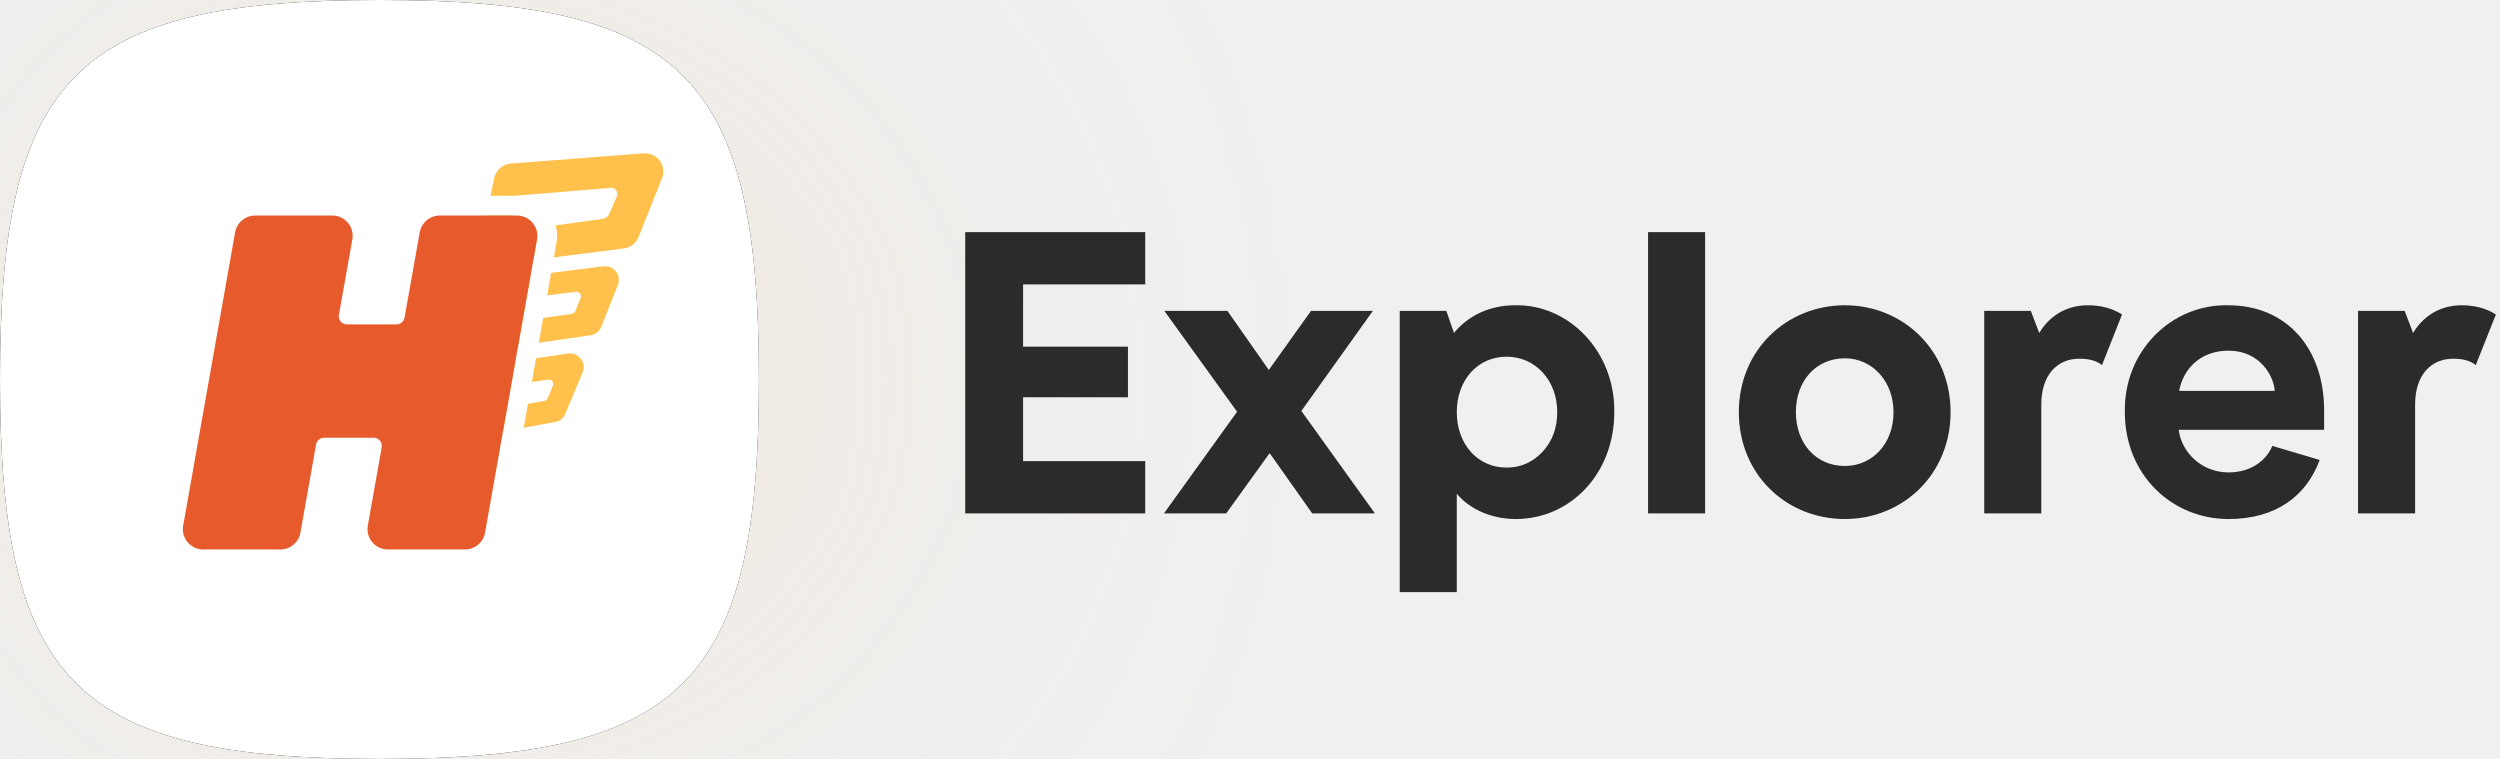
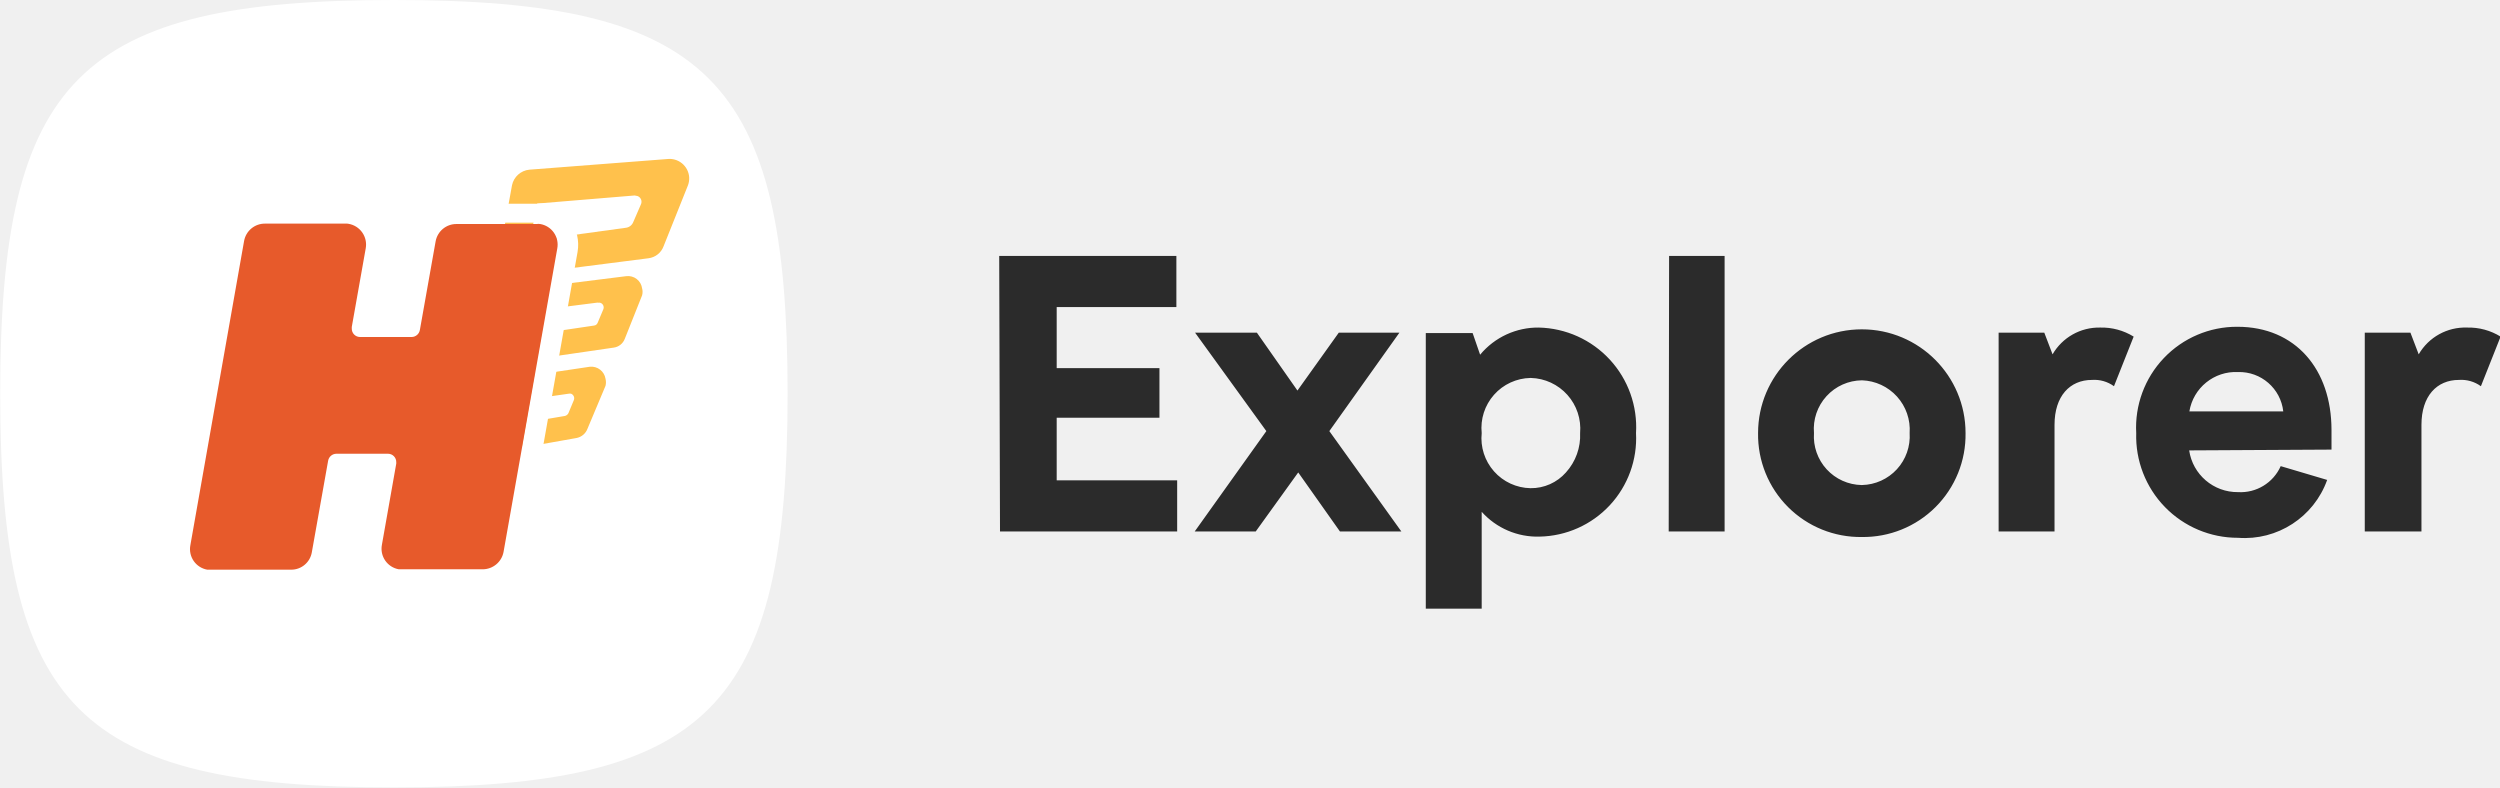
- <svg xmlns="http://www.w3.org/2000/svg" width="112" height="34" viewBox="0 0 112 34" fill="none">
-   <g clip-path="url(#clip0)">
-     <g filter="url(#filter0_d)">
-       <path d="M0 17C0 30.6 3.4 34 17 34C30.6 34 34 30.6 34 17C34 3.4 30.6 0 17 0C3.4 0 0 3.4 0 17Z" fill="black" />
+ <svg xmlns="http://www.w3.org/2000/svg" width="127" height="40" viewBox="0 0 126.98 40">
+   <defs>
+     <style>.cls-1{fill:#fff;}.cls-2{fill:#ffa600;opacity:0.7;isolation:isolate;}.cls-3{fill:#e75a2b;}.cls-4{fill:#2b2b2b;}</style>
+   </defs>
+   <g id="Layer_2" data-name="Layer 2">
+     <g id="Layer_1-2" data-name="Layer 1">
+       <path class="cls-1" d="M0,20C0,36,4,40,20,40s20-4,20-20S36,0,20,0,0,4,0,20Z" />
+       <path class="cls-2" d="M30.75,19.24a.73.73,0,0,1,0,.36l-.92,2.19a.74.74,0,0,1-.55.46l-2.59.46a.72.72,0,0,1-.84-.58,1.13,1.13,0,0,1,0-.26l.42-2.2a.72.72,0,0,1,.6-.58l3.09-.46A.73.73,0,0,1,30.75,19.24ZM28.88,20l-1.32.19a.25.25,0,0,0-.2.19l-.12.67a.23.23,0,0,0,.19.28.11.11,0,0,0,.08,0l1.18-.2a.27.27,0,0,0,.18-.15l.27-.65A.25.25,0,0,0,29,20,.28.28,0,0,0,28.88,20Zm3.73-5.35a.69.69,0,0,1,0,.35l-.88,2.21a.7.7,0,0,1-.57.45l-3.57.52a.73.73,0,0,1-.82-.61.65.65,0,0,1,0-.24l.41-2.22a.72.72,0,0,1,.62-.58l4-.5A.72.72,0,0,1,32.61,14.66Zm-2.25.72L28,15.67a.23.23,0,0,0-.2.19l-.14.72a.25.25,0,0,0,.19.28H28l2.16-.32a.22.22,0,0,0,.19-.14l.29-.69a.25.25,0,0,0-.13-.32A.25.25,0,0,0,30.36,15.38ZM35,9a1,1,0,0,1-.06.41l-1.24,3.1a.94.94,0,0,1-.77.61l-6.49.83a1,1,0,0,1-1.06-1.12L26,9.41a1,1,0,0,1,.88-.79l7-.54A1,1,0,0,1,35,9Zm-2.77.93-4.95.41-.37,1.9,4.88-.67a.46.46,0,0,0,.37-.29l.39-.9a.31.31,0,0,0-.17-.42Z" />
+       <path class="cls-1" d="M17.52,10.32H13.45a2.11,2.11,0,0,0-2.08,1.74L8.63,27.52A2.12,2.12,0,0,0,10.34,30l.37,0h4.1a2.11,2.11,0,0,0,2-1.74l.74-4.15H19l-.61,3.41A2.12,2.12,0,0,0,20.07,30l.37,0h4.07a2.1,2.1,0,0,0,2.08-1.74L29.33,12.8a2.12,2.12,0,0,0-1.71-2.45,2.31,2.31,0,0,0-.37,0h-4.1a2.11,2.11,0,0,0-2,1.74l-.71,4H19l.58-3.26a2.12,2.12,0,0,0-1.71-2.45A2.31,2.31,0,0,0,17.52,10.32Zm0,1,.19,0a1.08,1.08,0,0,1,.87,1.22v0l-.71,4v.07a.43.43,0,0,0,.41.43H20.9a.43.43,0,0,0,.42-.34h0l.8-4.51a1.08,1.08,0,0,1,1-.88h4.09l.19,0a1.07,1.07,0,0,1,.87,1.22v0L25.57,28.08a1.08,1.08,0,0,1-1,.88H20.44l-.18,0a1.06,1.06,0,0,1-.87-1.22v0l.73-4.12s0,0,0-.08a.44.44,0,0,0-.42-.43H17.08a.44.44,0,0,0-.42.34v0l-.82,4.65a1.08,1.08,0,0,1-1,.88H10.71l-.18,0a1.07,1.07,0,0,1-.88-1.22v0l2.73-15.46a1.08,1.08,0,0,1,1-.88h4.09Z" />
+       <path class="cls-3" d="M17.52,11.36H13.45a1.07,1.07,0,0,0-1.06.88L9.66,27.7a1.06,1.06,0,0,0,.86,1.24l.19,0h4.07a1.06,1.06,0,0,0,1.05-.88l.83-4.66a.43.43,0,0,1,.42-.35H19.7a.42.42,0,0,1,.42.43v.07l-.73,4.13a1.06,1.06,0,0,0,.86,1.24l.19,0h4.07a1.08,1.08,0,0,0,1.06-.88L28.3,12.62a1.06,1.06,0,0,0-.87-1.24.55.55,0,0,0-.18,0H23.18a1.07,1.07,0,0,0-1.06.88l-.8,4.5a.43.43,0,0,1-.42.36H18.28a.42.42,0,0,1-.42-.43v-.08l.71-4a1.07,1.07,0,0,0-.87-1.24A.55.55,0,0,0,17.52,11.36Z" />
+       <path class="cls-4" d="M50.79,27h9V24.4H53.67V21.22h5.22V18.7H53.67V15.6h6.08V13h-9Zm20.39,0-3.66-5.1,3.56-5H68l-2.1,2.94-2.06-2.94H60.7l3.62,5L60.68,27h3.1l2.16-3,2.12,3Zm7-10.36a3.82,3.82,0,0,0-3,1.38l-.38-1.1H72.42v14h2.84V26a3.8,3.8,0,0,0,2.94,1.26A5,5,0,0,0,83.1,22,5.06,5.06,0,0,0,78.16,16.64Zm-.42,2.56A2.58,2.58,0,0,1,80.26,22a2.79,2.79,0,0,1-.72,2,2.36,2.36,0,0,1-1.8.8A2.54,2.54,0,0,1,75.26,22,2.54,2.54,0,0,1,77.74,19.2Zm7,7.8h2.84V13H84.78Zm9.8.28A5.2,5.2,0,0,0,99.84,22,5.27,5.27,0,1,0,89.3,22,5.2,5.2,0,0,0,94.58,27.28Zm0-2.64A2.47,2.47,0,0,1,92.14,22a2.47,2.47,0,0,1,2.44-2.68A2.51,2.51,0,0,1,97,22,2.48,2.48,0,0,1,94.58,24.64ZM101.52,27h2.84V21.58c0-1.46.78-2.28,1.9-2.28a1.7,1.7,0,0,1,1.12.32l1-2.52a3.08,3.08,0,0,0-1.7-.46A2.73,2.73,0,0,0,104.26,18l-.42-1.1h-2.32Zm16.91-4.16v-1c0-3.08-1.83-5.24-4.78-5.24A5.12,5.12,0,0,0,108.51,22a5.16,5.16,0,0,0,5.17,5.32,4.45,4.45,0,0,0,4.53-2.94l-2.36-.7A2.23,2.23,0,0,1,113.68,25a2.48,2.48,0,0,1-2.48-2.12Zm-7.22-1.94a2.39,2.39,0,0,1,2.47-2,2.25,2.25,0,0,1,2.3,2Zm8.91,6.1H123V21.58c0-1.46.78-2.28,1.9-2.28a1.7,1.7,0,0,1,1.12.32l1-2.52a3.08,3.08,0,0,0-1.7-.46A2.73,2.73,0,0,0,122.86,18l-.42-1.1h-2.32Z" />
    </g>
-     <path d="M0 17C0 30.6 3.4 34 17 34C30.6 34 34 30.6 34 17C34 3.4 30.6 0 17 0C3.4 0 0 3.4 0 17Z" fill="white" />
-     <path opacity="0.7" d="M26.142 16.353C26.158 16.457 26.146 16.563 26.109 16.662L25.332 18.524C25.255 18.726 25.078 18.872 24.866 18.909L22.659 19.302C22.326 19.361 22.008 19.14 21.949 18.807C21.936 18.734 21.936 18.659 21.95 18.586L22.302 16.718C22.35 16.462 22.555 16.265 22.812 16.226L25.445 15.839C25.779 15.788 26.091 16.018 26.142 16.353ZM24.55 17.005L23.429 17.171C23.343 17.183 23.274 17.249 23.258 17.335L23.151 17.904C23.13 18.014 23.203 18.121 23.314 18.142C23.338 18.146 23.363 18.146 23.387 18.142L24.384 17.965C24.452 17.953 24.51 17.907 24.537 17.842L24.768 17.285C24.811 17.181 24.762 17.061 24.658 17.018C24.623 17.004 24.586 16.999 24.55 17.005ZM27.72 12.463C27.733 12.562 27.721 12.663 27.685 12.756L26.936 14.634C26.857 14.842 26.671 14.991 26.45 15.022L23.415 15.46C23.08 15.507 22.77 15.275 22.722 14.94C22.712 14.874 22.714 14.806 22.726 14.74L23.082 12.853C23.131 12.591 23.344 12.392 23.608 12.359L27.037 11.931C27.372 11.889 27.678 12.127 27.72 12.463ZM25.802 13.071L23.838 13.316C23.75 13.327 23.679 13.393 23.662 13.48L23.548 14.088C23.527 14.199 23.6 14.306 23.711 14.327C23.733 14.331 23.755 14.331 23.778 14.328L25.613 14.063C25.684 14.052 25.745 14.005 25.772 13.939L26.015 13.351C26.058 13.247 26.009 13.128 25.905 13.085C25.872 13.071 25.837 13.066 25.802 13.071ZM29.715 7.621C29.724 7.742 29.706 7.862 29.663 7.975L28.612 10.61C28.505 10.891 28.251 11.091 27.953 11.129L22.444 11.834C21.996 11.892 21.587 11.575 21.53 11.128C21.519 11.047 21.521 10.964 21.535 10.883L22.136 8.001C22.201 7.634 22.506 7.357 22.878 7.328L28.838 6.87C29.288 6.836 29.68 7.172 29.715 7.621ZM27.362 8.416L23.152 8.763L22.838 10.379L26.986 9.807C27.128 9.787 27.249 9.695 27.305 9.563L27.635 8.794C27.694 8.656 27.63 8.496 27.492 8.437C27.451 8.419 27.407 8.412 27.362 8.416Z" fill="#FFA600" />
-     <path d="M14.891 8.772H11.431C10.561 8.772 9.816 9.397 9.664 10.254L7.338 23.393C7.166 24.369 7.817 25.3 8.793 25.473C8.896 25.491 9.001 25.5 9.105 25.5H12.565L12.591 25.5C13.45 25.488 14.181 24.867 14.331 24.019L14.957 20.495H16.124L15.61 23.392C15.437 24.368 16.087 25.299 17.063 25.472C17.167 25.491 17.272 25.5 17.377 25.5H20.836C21.706 25.5 22.451 24.875 22.603 24.018L24.929 10.879C25.102 9.903 24.451 8.972 23.475 8.799C23.372 8.781 23.267 8.772 23.162 8.772H19.703L19.677 8.772C18.819 8.784 18.087 9.404 17.936 10.251L17.33 13.65H16.164L16.657 10.882C16.831 9.906 16.181 8.974 15.206 8.8C15.102 8.781 14.996 8.772 14.891 8.772ZM14.891 9.656C14.944 9.656 14.998 9.661 15.051 9.67C15.541 9.758 15.869 10.222 15.79 10.711L15.787 10.726L15.184 14.106C15.181 14.127 15.179 14.148 15.179 14.17C15.179 14.367 15.337 14.529 15.533 14.534L15.543 14.534H17.766C17.939 14.534 18.088 14.412 18.122 14.243L18.124 14.234L18.807 10.407C18.883 9.977 19.254 9.662 19.69 9.656H19.703H23.162C23.215 9.656 23.268 9.661 23.321 9.67C23.811 9.757 24.14 10.221 24.061 10.71L24.058 10.725L21.733 23.864C21.656 24.295 21.285 24.61 20.849 24.616H20.836H17.377C17.323 24.616 17.27 24.611 17.218 24.602C16.727 24.515 16.399 24.051 16.478 23.561L16.48 23.547L17.102 20.039C17.106 20.018 17.108 19.997 17.108 19.975C17.108 19.777 16.95 19.616 16.754 19.611L16.744 19.611H14.521C14.348 19.611 14.199 19.733 14.164 19.902L14.162 19.912L13.461 23.865C13.385 24.295 13.014 24.61 12.578 24.616H12.565H9.105C9.052 24.616 8.999 24.611 8.947 24.602C8.457 24.515 8.128 24.051 8.206 23.562L8.209 23.547L10.535 10.408C10.611 9.977 10.982 9.662 11.418 9.656H11.431H14.891Z" fill="white" />
-     <path d="M14.889 9.656H11.429C10.988 9.656 10.61 9.973 10.533 10.408L8.207 23.547C8.119 24.042 8.45 24.514 8.945 24.602C8.997 24.611 9.05 24.616 9.103 24.616H12.563C13.004 24.616 13.382 24.299 13.459 23.865L14.16 19.912C14.191 19.738 14.342 19.611 14.519 19.611H16.742C16.943 19.611 17.106 19.774 17.106 19.975C17.106 19.997 17.104 20.018 17.101 20.039L16.478 23.547C16.391 24.042 16.721 24.514 17.216 24.602C17.268 24.611 17.322 24.616 17.375 24.616H20.834C21.276 24.616 21.654 24.299 21.731 23.864L24.057 10.725C24.144 10.23 23.814 9.758 23.319 9.67C23.267 9.661 23.213 9.656 23.16 9.656H19.701C19.26 9.656 18.882 9.972 18.805 10.407L18.122 14.234C18.091 14.407 17.94 14.534 17.764 14.534H15.541C15.34 14.534 15.177 14.371 15.177 14.17C15.177 14.148 15.179 14.127 15.183 14.106L15.785 10.726C15.874 10.231 15.544 9.758 15.049 9.67C14.996 9.661 14.943 9.656 14.889 9.656Z" fill="#E75A2B" />
-     <path d="M43.242 23H51.306V20.66H45.834V17.798H50.532V15.53H45.834V12.74H51.306V10.4H43.242V23ZM61.596 23L58.301 18.41L61.505 13.928H58.733L56.843 16.574L54.989 13.928H52.163L55.422 18.446L52.145 23H54.935L56.88 20.3L58.788 23H61.596ZM67.874 13.676C66.578 13.676 65.66 14.27 65.138 14.918L64.796 13.928H62.708V26.528H65.264V22.118C65.75 22.712 66.686 23.252 67.91 23.252C70.34 23.252 72.32 21.236 72.32 18.464C72.356 15.728 70.268 13.622 67.874 13.676ZM67.496 15.98C68.774 15.98 69.764 17.024 69.764 18.464C69.764 19.166 69.548 19.76 69.116 20.228C68.666 20.714 68.126 20.948 67.496 20.948C66.2 20.948 65.264 19.904 65.264 18.464C65.264 17.024 66.2 15.98 67.496 15.98ZM73.833 23H76.389V10.4H73.833V23ZM82.652 23.252C85.244 23.252 87.386 21.254 87.386 18.464C87.386 15.674 85.244 13.676 82.652 13.676C80.042 13.676 77.9 15.674 77.9 18.464C77.9 21.254 80.024 23.252 82.652 23.252ZM82.652 20.876C81.374 20.876 80.456 19.886 80.456 18.464C80.456 17.042 81.374 16.052 82.652 16.052C83.876 16.052 84.83 17.078 84.83 18.464C84.83 19.886 83.876 20.876 82.652 20.876ZM88.894 23H91.45V18.122C91.45 16.808 92.151 16.07 93.159 16.07C93.591 16.07 93.933 16.16 94.168 16.358L95.067 14.09C94.653 13.82 94.132 13.676 93.537 13.676C92.511 13.676 91.773 14.216 91.359 14.918L90.981 13.928H88.894V23ZM104.121 19.256V18.392C104.121 15.62 102.465 13.676 99.819 13.676C97.281 13.622 95.139 15.728 95.193 18.464C95.193 21.29 97.317 23.252 99.837 23.252C101.979 23.252 103.329 22.208 103.923 20.606L101.799 19.976C101.565 20.57 100.899 21.164 99.837 21.164C98.631 21.164 97.731 20.264 97.605 19.256H104.121ZM97.623 17.51C97.821 16.502 98.595 15.71 99.837 15.71C101.259 15.71 101.871 16.862 101.907 17.51H97.623ZM105.641 23H108.197V18.122C108.197 16.808 108.899 16.07 109.907 16.07C110.339 16.07 110.681 16.16 110.915 16.358L111.815 14.09C111.401 13.82 110.879 13.676 110.285 13.676C109.259 13.676 108.521 14.216 108.107 14.918L107.729 13.928H105.641V23Z" fill="#2B2B2B" />
  </g>
-   <defs>
-     <filter id="filter0_d" x="-80" y="-80" width="194" height="194" filterUnits="userSpaceOnUse" color-interpolation-filters="sRGB">
-       <feFlood flood-opacity="0" result="BackgroundImageFix" />
-       <feColorMatrix in="SourceAlpha" type="matrix" values="0 0 0 0 0 0 0 0 0 0 0 0 0 0 0 0 0 0 127 0" />
-       <feOffset />
-       <feGaussianBlur stdDeviation="40" />
-       <feColorMatrix type="matrix" values="0 0 0 0 0.933 0 0 0 0 0.671 0 0 0 0 0.318 0 0 0 0.2 0" />
-       <feBlend mode="normal" in2="BackgroundImageFix" result="effect1_dropShadow" />
-       <feBlend mode="normal" in="SourceGraphic" in2="effect1_dropShadow" result="shape" />
-     </filter>
-     <clipPath id="clip0">
-       <rect width="112" height="34" fill="white" />
-     </clipPath>
-   </defs>
</svg>
